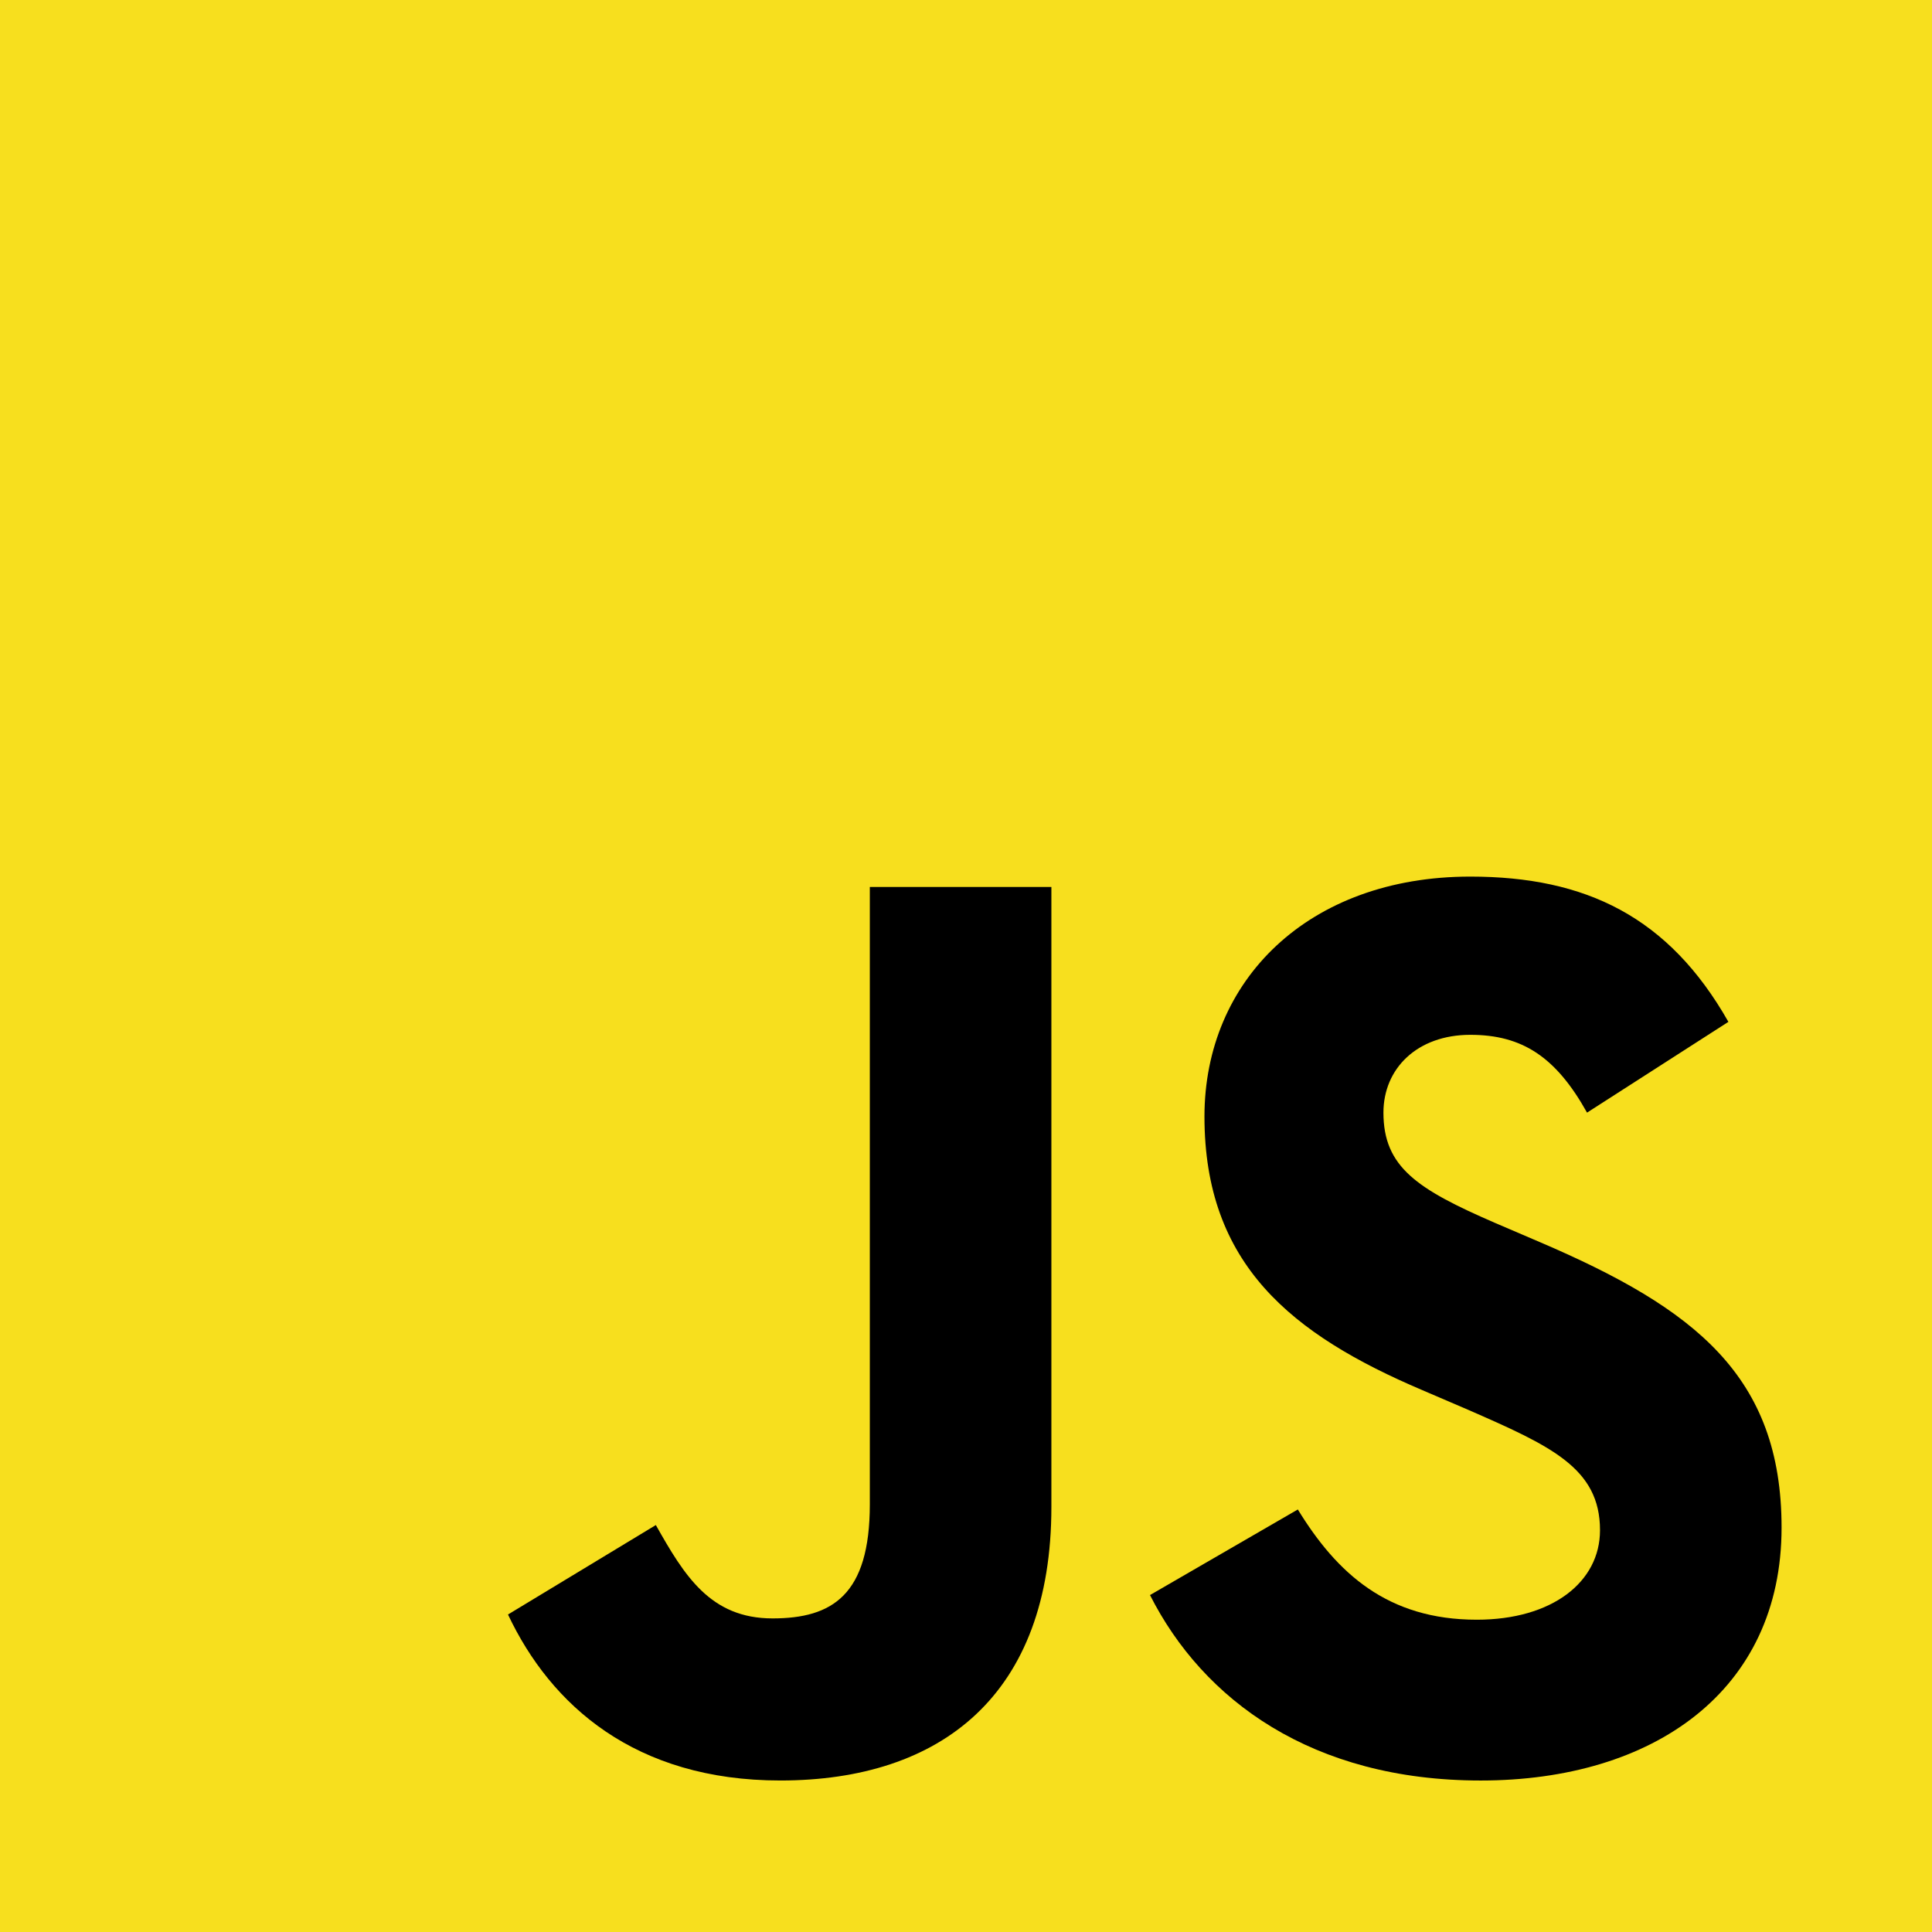
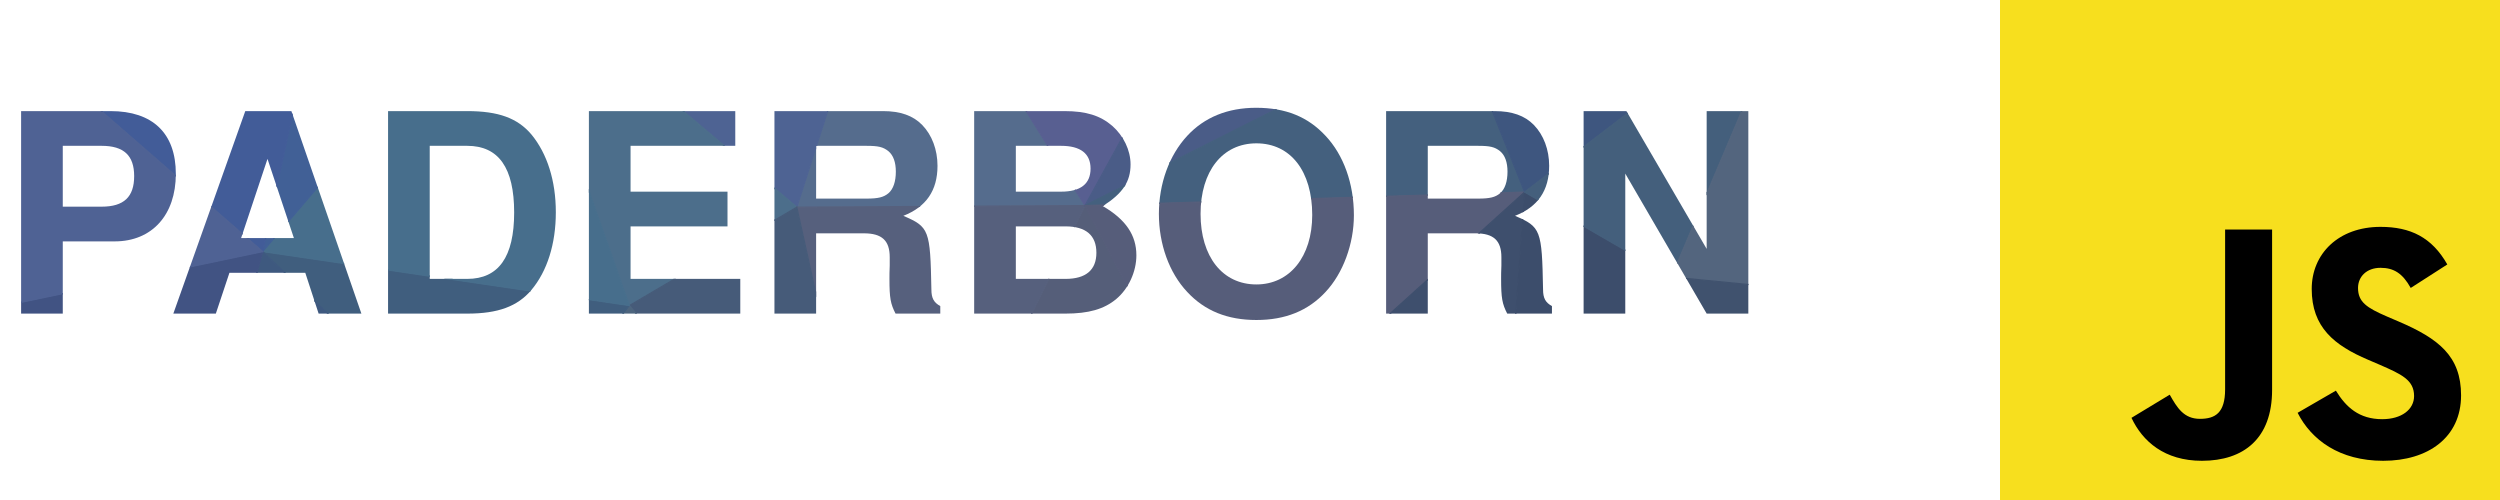
- <svg xmlns="http://www.w3.org/2000/svg" version="1.1" viewBox="0 0 630 630">
-   <g id="js-logo">
-     <rect id="background" x="0" y="0" width="630" height="630" fill="#f7df1e" />
-     <path id="j" d="m 165.65,526.474 48.212,-29.177 C 223.164,513.788 231.625,527.74 251.92,527.74 c 19.454,0 31.719,-7.61 31.719,-37.21 l 0,-201.3 59.204,0 0,202.137 c 0,61.32 -35.944,89.231 -88.385,89.231 -47.361,0 -74.853,-24.529 -88.808,-54.13" />
-     <path id="s" d="m 375,520.13 48.206,-27.911 c 12.69,20.724 29.183,35.947 58.361,35.947 24.531,0 40.174,-12.265 40.174,-29.181 0,-20.299 -16.069,-27.489 -43.135,-39.326 l -14.797,-6.348 c -42.715,-18.181 -71.05,-41.017 -71.05,-89.228 0,-44.404 33.831,-78.237 86.695,-78.237 37.638,0 64.703,13.111 84.154,47.366 l -46.096,29.601 c -10.15,-18.183 -21.142,-25.371 -38.057,-25.371 -17.339,0 -28.335,10.995 -28.335,25.371 0,17.762 10.996,24.953 36.367,35.949 l 14.8,6.343 c 50.325,21.569 78.66,43.557 78.66,93.034 0,53.288 -41.866,82.465 -98.11,82.465 -54.976,0 -90.5,-26.218 -107.836,-60.474" />
+ <svg xmlns="http://www.w3.org/2000/svg" version="1.1" viewBox="0 0 3150 630">
+   <defs>
+     <clipPath id="textClip">
+       <text x="0" y="315" dominant-baseline="central" font-family="Helvetica,sans-serif" font-size="350" font-weight="800">PADERBORN</text>
+     </clipPath>
+   </defs>
+   <g clip-path="url(#textClip)">
+     <path d="M1367,259L1128,-125L1004,261Z" fill="#556c8d" stroke="#556c8d" stroke-width="1.51" />
+     <path d="M1367,259L1549,-72L1128,-125Z" fill="#585f91" stroke="#585f91" stroke-width="1.51" />
+     <path d="M1128,-125L641,-46L1004,261Z" fill="#4e6393" stroke="#4e6393" stroke-width="1.51" />
+     <path d="M1452,-379L982,-325L1128,-125Z" fill="#5a6094" stroke="#5a6094" stroke-width="1.51" />
+     <path d="M1116,768L1539,587L1367,259Z" fill="#555e79" stroke="#555e79" stroke-width="1.51" />
+     <path d="M641,-46L793,385L1004,261Z" fill="#4c6e8b" stroke="#4c6e8b" stroke-width="1.51" />
+     <path d="M1549,-72L1452,-379L1128,-125Z" fill="#575c91" stroke="#575c91" stroke-width="1.51" />
+     <path d="M982,-325L641,-46L1128,-125Z" fill="#4e6095" stroke="#4e6095" stroke-width="1.51" />
+     <path d="M1116,768L1367,259L1004,261Z" fill="#56607d" stroke="#56607d" stroke-width="1.51" />
+     <path d="M1367,259L1834,24L1549,-72Z" fill="#4a5c87" stroke="#4a5c87" stroke-width="1.51" />
+     <path d="M1549,-72L1914,-446L1452,-379Z" fill="#495489" stroke="#495489" stroke-width="1.51" />
+     <path d="M1921,242L1834,24L1367,259Z" fill="#44607e" stroke="#44607e" stroke-width="1.51" />
+     <path d="M793,385L1116,768L1004,261Z" fill="#465b79" stroke="#465b79" stroke-width="1.51" />
+     <path d="M982,-325L756,-413L641,-46Z" fill="#496095" stroke="#496095" stroke-width="1.51" />
+     <path d="M1452,-379L756,-413L982,-325Z" fill="#556095" stroke="#556095" stroke-width="1.51" />
+     <path d="M793,385L626,597L1116,768Z" fill="#4d657e" stroke="#4d657e" stroke-width="1.51" />
+     <path d="M331,317L626,597L793,385Z" fill="#405e7e" stroke="#405e7e" stroke-width="1.51" />
+     <path d="M1539,587L1921,242L1367,259Z" fill="#565d7a" stroke="#565d7a" stroke-width="1.51" />
+     <path d="M641,-46L331,317L793,385Z" fill="#476e8c" stroke="#476e8c" stroke-width="1.51" />
+     <path d="M756,-413L434,-157L641,-46Z" fill="#415f96" stroke="#415f96" stroke-width="1.51" />
+     <path d="M434,-157L331,317L641,-46Z" fill="#416096" stroke="#416096" stroke-width="1.51" />
+     <path d="M1834,24L1914,-446L1549,-72Z" fill="#435086" stroke="#435086" stroke-width="1.51" />
+     <path d="M1452,-379L1914,-446L756,-413Z" fill="#575c91" stroke="#575c91" stroke-width="1.51" />
+     <path d="M2262,-19L1914,-446L1834,24Z" fill="#3f4f84" stroke="#3f4f84" stroke-width="1.51" />
+     <path d="M1565,994L1885,735L1539,587Z" fill="#4f5d75" stroke="#4f5d75" stroke-width="1.51" />
+     <path d="M1539,587L1885,735L1921,242Z" fill="#3e4f6d" stroke="#3e4f6d" stroke-width="1.51" />
+     <path d="M1885,735L2106,349L1921,242Z" fill="#3c4d6b" stroke="#3c4d6b" stroke-width="1.51" />
+     <path d="M1921,242L2262,-19L1834,24Z" fill="#3e567f" stroke="#3e567f" stroke-width="1.51" />
+     <path d="M1116,768L1565,994L1539,587Z" fill="#5b657c" stroke="#5b657c" stroke-width="1.51" />
+     <path d="M1018,1151L1565,994L1116,768Z" fill="#616a80" stroke="#616a80" stroke-width="1.51" />
+     <path d="M606,1116L1018,1151L1116,768Z" fill="#556a81" stroke="#556a81" stroke-width="1.51" />
+     <path d="M606,1116L1116,768L626,597Z" fill="#506981" stroke="#506981" stroke-width="1.51" />
+     <path d="M331,317L246,625L626,597Z" fill="#3e597f" stroke="#3e597f" stroke-width="1.51" />
+     <path d="M-45,396L246,625L331,317Z" fill="#415383" stroke="#415383" stroke-width="1.51" />
+     <path d="M434,-157L-32,1L331,317Z" fill="#425c98" stroke="#425c98" stroke-width="1.51" />
+     <path d="M756,-413L273,-464L434,-157Z" fill="#425d97" stroke="#425d97" stroke-width="1.51" />
+     <path d="M1914,-446L273,-464L756,-413Z" fill="#526095" stroke="#526095" stroke-width="1.51" />
+     <path d="M2106,349L2262,-19L1921,242Z" fill="#445f7c" stroke="#445f7c" stroke-width="1.51" />
+     <path d="M1565,994L1858,985L1885,735Z" fill="#4a5973" stroke="#4a5973" stroke-width="1.51" />
+     <path d="M1885,735L2167,645L2106,349Z" fill="#43556e" stroke="#43556e" stroke-width="1.51" />
+     <path d="M2106,349L2648,402L2262,-19Z" fill="#53657e" stroke="#53657e" stroke-width="1.51" />
+     <path d="M2120,1130L1858,985L1565,994Z" fill="#465770" stroke="#465770" stroke-width="1.51" />
+     <path d="M2120,1130L2167,645L1885,735Z" fill="#495a71" stroke="#495a71" stroke-width="1.51" />
+     <path d="M219,989L606,1116L626,597Z" fill="#4b6683" stroke="#4b6683" stroke-width="1.51" />
+     <path d="M18,-345L-32,1L434,-157Z" fill="#44559c" stroke="#44559c" stroke-width="1.51" />
+     <path d="M2262,-19L2314,-425L1914,-446Z" fill="#455386" stroke="#455386" stroke-width="1.51" />
+     <path d="M273,-464L18,-345L434,-157Z" fill="#43579b" stroke="#43579b" stroke-width="1.51" />
+     <path d="M246,625L219,989L626,597Z" fill="#4c6385" stroke="#4c6385" stroke-width="1.51" />
+     <path d="M-32,1L-45,396L331,317Z" fill="#4f6294" stroke="#4f6294" stroke-width="1.51" />
+     <path d="M-86,972L219,989L246,625Z" fill="#4e5e89" stroke="#4e5e89" stroke-width="1.51" />
+     <path d="M1858,985L2120,1130L1885,735Z" fill="#465770" stroke="#465770" stroke-width="1.51" />
+     <path d="M2167,645L2648,402L2106,349Z" fill="#40526e" stroke="#40526e" stroke-width="1.51" />
+     <path d="M2262,-19L2682,-161L2314,-425Z" fill="#4c5989" stroke="#4c5989" stroke-width="1.51" />
+     <path d="M1018,1151L2120,1130L1565,994Z" fill="#546078" stroke="#546078" stroke-width="1.51" />
+     <path d="M-45,396L-184,641L246,625Z" fill="#465486" stroke="#465486" stroke-width="1.51" />
+     <path d="M-331,672L-184,641L-525,349Z" fill="#465486" stroke="#465486" stroke-width="1.51" />
+     <path d="M-525,349L-45,396L-32,1Z" fill="#526095" stroke="#526095" stroke-width="1.51" />
+     <path d="M2581,645L2648,402L2167,645Z" fill="#4d5d73" stroke="#4d5d73" stroke-width="1.51" />
+     <path d="M2627,1089L2581,645L2167,645Z" fill="#536376" stroke="#536376" stroke-width="1.51" />
+     <path d="M2648,402L2682,-161L2262,-19Z" fill="#4d6286" stroke="#4d6286" stroke-width="1.51" />
+     <path d="M2682,-161L2584,-494L2314,-425Z" fill="#4f5b8b" stroke="#4f5b8b" stroke-width="1.51" />
+     <path d="M2314,-425L2584,-494L1914,-446Z" fill="#485587" stroke="#485587" stroke-width="1.51" />
+     <path d="M1914,-446L2584,-494L273,-464Z" fill="#4c568a" stroke="#4c568a" stroke-width="1.51" />
+     <path d="M-184,641L-86,972L246,625Z" fill="#4f5b8b" stroke="#4f5b8b" stroke-width="1.51" />
+     <path d="M219,989L-517,1133L606,1116Z" fill="#4e5d89" stroke="#4e5d89" stroke-width="1.51" />
+     <path d="M18,-345L-404,-94L-32,1Z" fill="#44519e" stroke="#44519e" stroke-width="1.51" />
+     <path d="M-184,641L-331,672L-86,972Z" fill="#4f5b8b" stroke="#4f5b8b" stroke-width="1.51" />
+     <path d="M-525,349L-184,641L-45,396Z" fill="#3e4e83" stroke="#3e4e83" stroke-width="1.51" />
+     <path d="M273,-464L-427,-347L18,-345Z" fill="#44519e" stroke="#44519e" stroke-width="1.51" />
+     <path d="M18,-345L-427,-347L-404,-94Z" fill="#44519e" stroke="#44519e" stroke-width="1.51" />
+     <path d="M-427,-347L-525,349L-404,-94Z" fill="#44519e" stroke="#44519e" stroke-width="1.51" />
+     <path d="M-404,-94L-525,349L-32,1Z" fill="#435999" stroke="#435999" stroke-width="1.51" />
+     <path d="M2648,402L3027,388L2682,-161Z" fill="#526981" stroke="#526981" stroke-width="1.51" />
+     <path d="M2581,645L2945,661L2648,402Z" fill="#4f5f74" stroke="#4f5f74" stroke-width="1.51" />
+     <path d="M2120,1130L2627,1089L2167,645Z" fill="#506075" stroke="#506075" stroke-width="1.51" />
+     <path d="M2627,1089L2945,661L2581,645Z" fill="#556577" stroke="#556577" stroke-width="1.51" />
+     <path d="M2682,-161L3045,-378L2584,-494Z" fill="#4f5b8b" stroke="#4f5b8b" stroke-width="1.51" />
+     <path d="M2945,661L3027,388L2648,402Z" fill="#465770" stroke="#465770" stroke-width="1.51" />
+     <path d="M3027,388L3045,-162L2682,-161Z" fill="#4e5d8a" stroke="#4e5d8a" stroke-width="1.51" />
+     <path d="M3045,-162L3045,-378L2682,-161Z" fill="#4f5b8b" stroke="#4f5b8b" stroke-width="1.51" />
+     <path d="M-525,349L-517,1133L-331,672Z" fill="#4f5b8b" stroke="#4f5b8b" stroke-width="1.51" />
+     <path d="M-331,672L-517,1133L-86,972Z" fill="#4f5b8b" stroke="#4f5b8b" stroke-width="1.51" />
+     <path d="M-86,972L-517,1133L219,989Z" fill="#4f5b8b" stroke="#4f5b8b" stroke-width="1.51" />
+     <path d="M606,1116L-517,1133L1018,1151Z" fill="#4c6385" stroke="#4c6385" stroke-width="1.51" />
+     <path d="M3027,388L3016,1142L3045,-162Z" fill="#485871" stroke="#485871" stroke-width="1.51" />
+     <path d="M2945,661L3016,1142L3027,388Z" fill="#556577" stroke="#556577" stroke-width="1.51" />
+     <path d="M2627,1089L3016,1142L2945,661Z" fill="#556577" stroke="#556577" stroke-width="1.51" />
+     <path d="M2120,1130L3016,1142L2627,1089Z" fill="#556577" stroke="#556577" stroke-width="1.51" />
+     <path d="M1018,1151L3016,1142L2120,1130Z" fill="#495971" stroke="#495971" stroke-width="1.51" />
+   </g>
+   <g class="logo" transform="translate(2520)">
+     <rect x="0" y="0" width="630" height="630" fill="#f7df1e" />
+     <path d="m 165.65,526.474 48.212,-29.177 C 223.164,513.788 231.625,527.74 251.92,527.74 c 19.454,0 31.719,-7.61 31.719,-37.21 l 0,-201.3 59.204,0 0,202.137 c 0,61.32 -35.944,89.231 -88.385,89.231 -47.361,0 -74.853,-24.529 -88.808,-54.13" />
+     <path d="m 375,520.13 48.206,-27.911 c 12.69,20.724 29.183,35.947 58.361,35.947 24.531,0 40.174,-12.265 40.174,-29.181 0,-20.299 -16.069,-27.489 -43.135,-39.326 l -14.797,-6.348 c -42.715,-18.181 -71.05,-41.017 -71.05,-89.228 0,-44.404 33.831,-78.237 86.695,-78.237 37.638,0 64.703,13.111 84.154,47.366 l -46.096,29.601 c -10.15,-18.183 -21.142,-25.371 -38.057,-25.371 -17.339,0 -28.335,10.995 -28.335,25.371 0,17.762 10.996,24.953 36.367,35.949 l 14.8,6.343 c 50.325,21.569 78.66,43.557 78.66,93.034 0,53.288 -41.866,82.465 -98.11,82.465 -54.976,0 -90.5,-26.218 -107.836,-60.474" />
  </g>
</svg>
